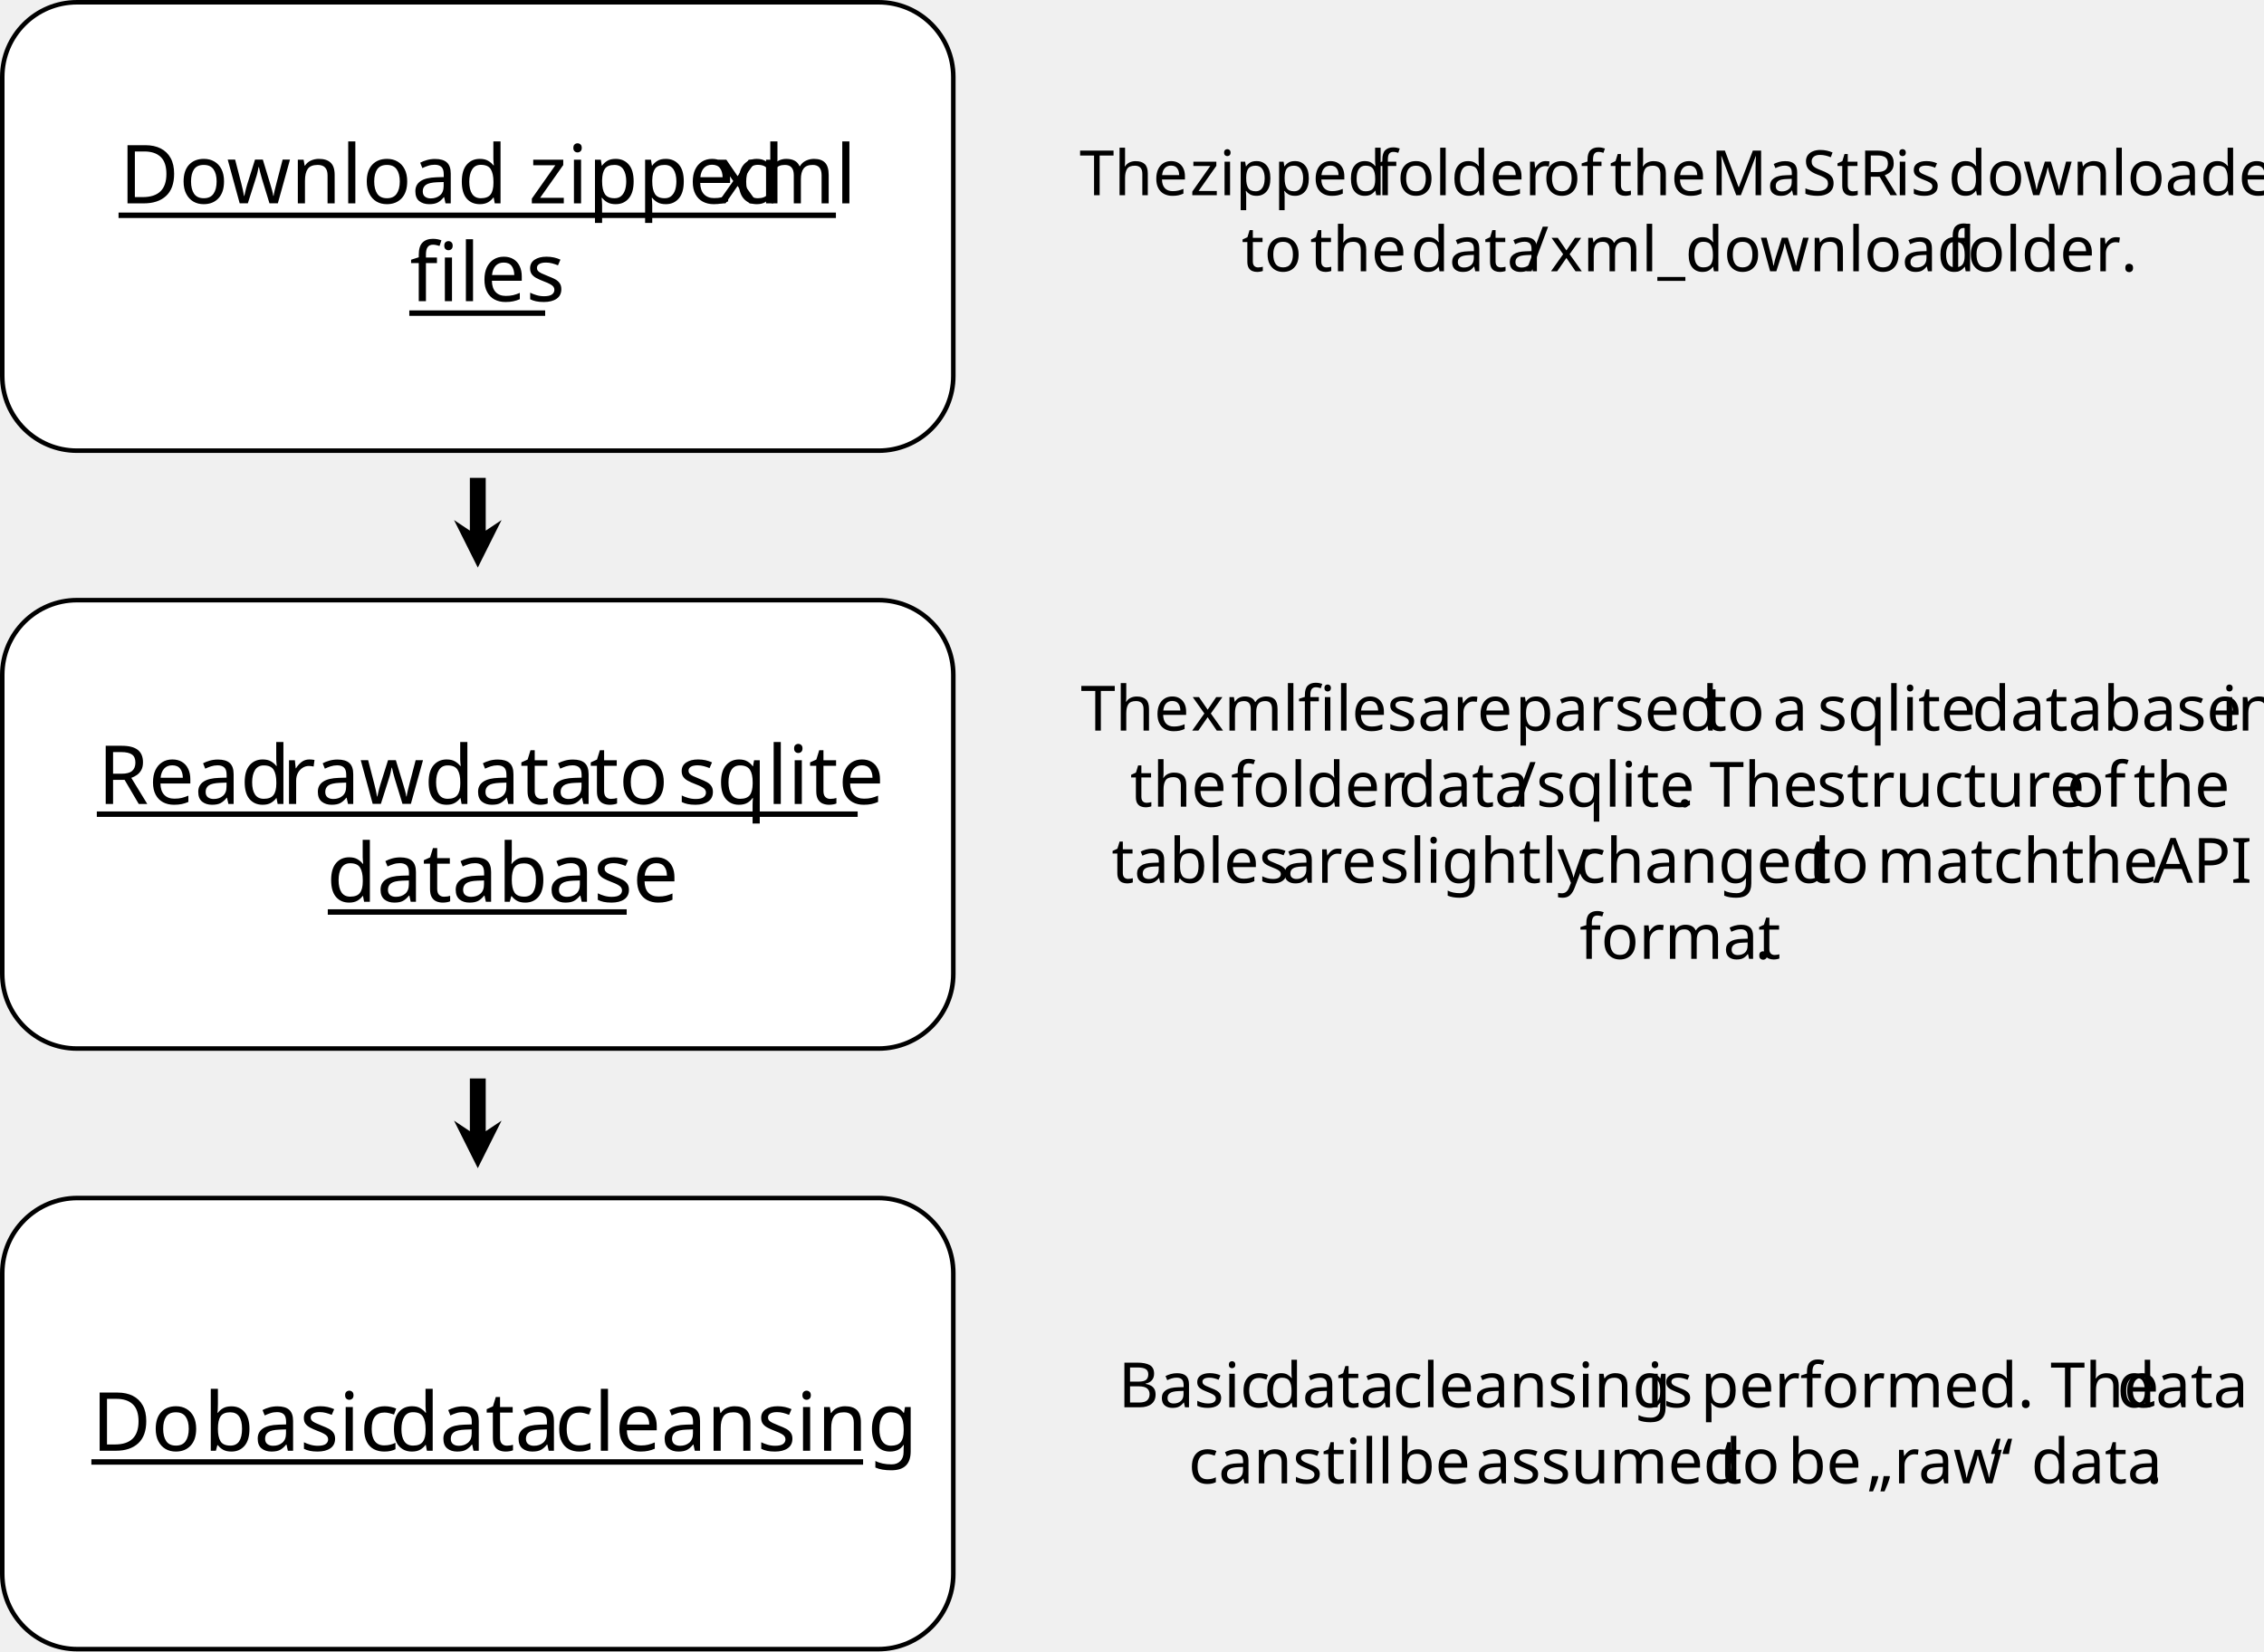
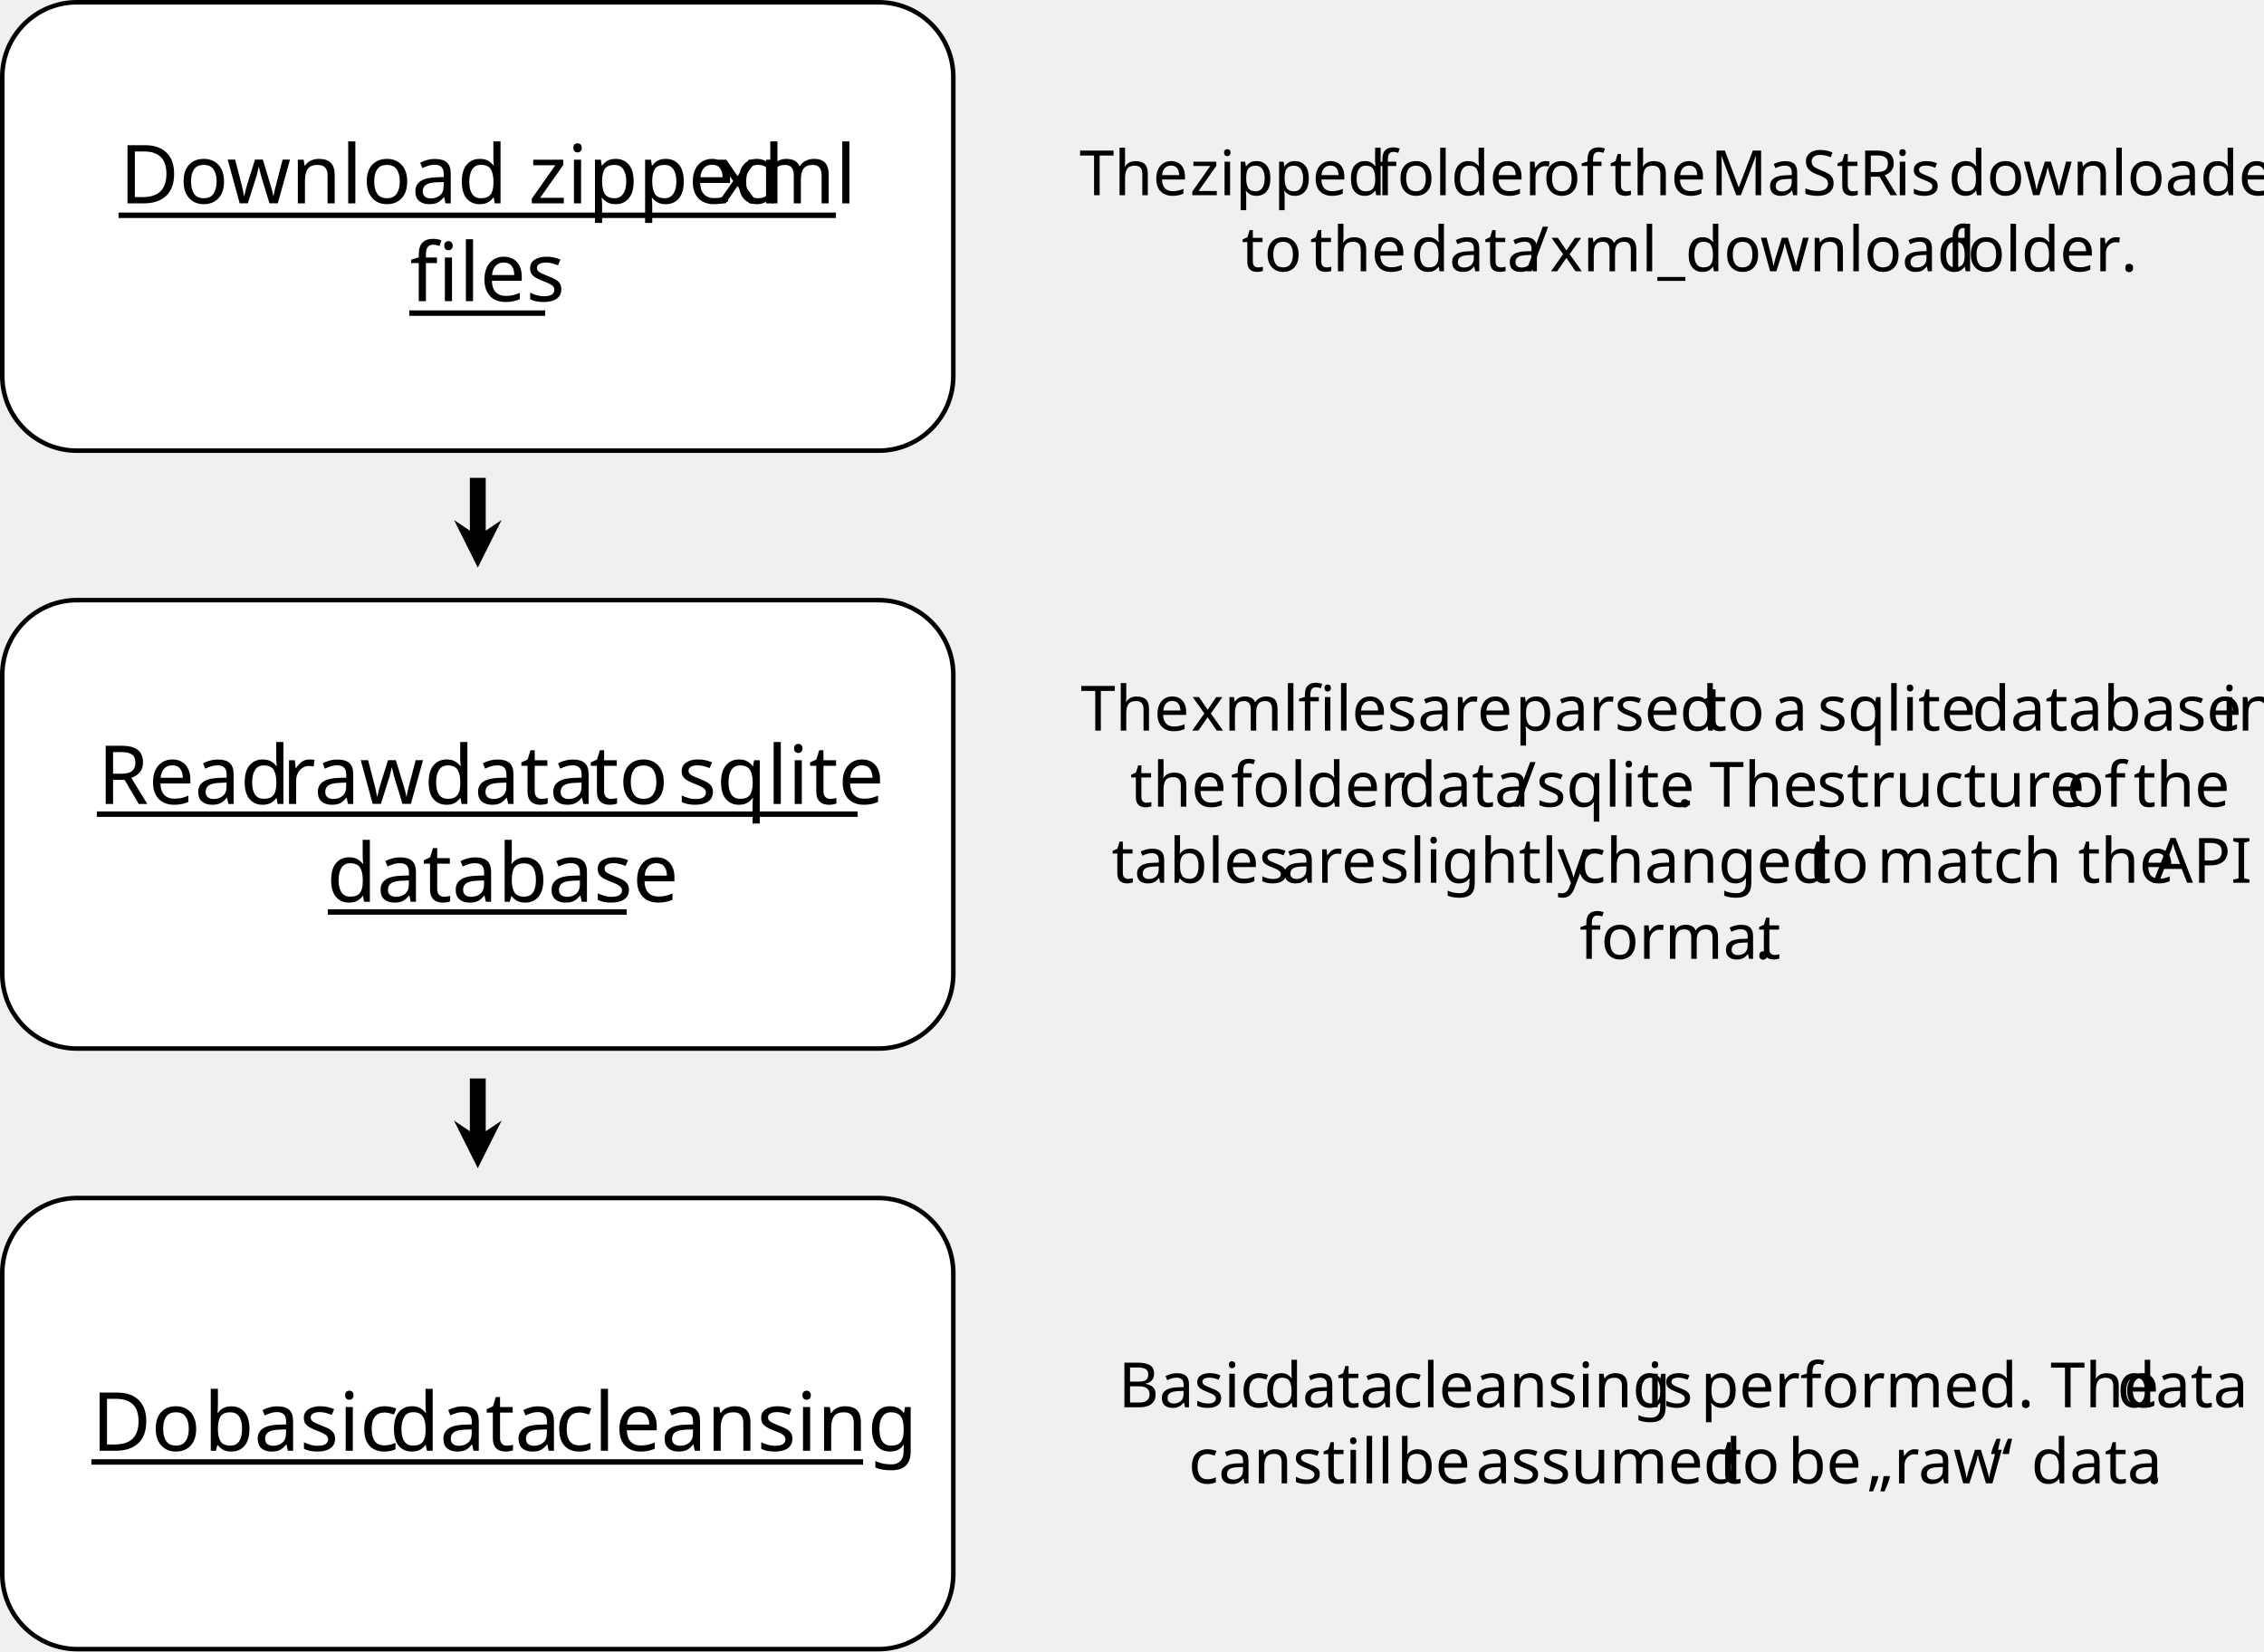
<svg xmlns="http://www.w3.org/2000/svg" width="207.406mm" height="151.269mm" viewBox="0 0 207.406 151.269" version="1.1" id="svg5">
  <defs id="defs2">
    <clipPath id="clip0">
      <rect x="194" y="156" width="915" height="608" id="rect9" />
    </clipPath>
  </defs>
  <g id="layer1" transform="translate(-1.078708,-60.42973)">
    <g clip-path="url(#clip0)" transform="matrix(0.2645833,0,0,0.2645833,-50.29456,19.11063)" id="g176">
      <path d="m 194.951,182.825 c 0,-14.291 11.584,-25.874 25.873,-25.874 h 277.551 c 14.29,0 25.873,11.584 25.873,25.874 v 103.492 c 0,14.291 -11.584,25.874 -25.873,25.874 h -277.551 c -14.29,0 -25.873,-11.584 -25.873,-25.874 z" stroke="#000000" stroke-width="1.568" stroke-miterlimit="8" fill="#ffffff" fill-rule="evenodd" id="path14" />
      <text font-family="Calibri, Calibri_MSFontService, sans-serif" font-weight="400" font-size="28.226px" id="text18" x="235.583" y="226.574" style="stroke-width:0.941">Download zipped<tspan font-size="28.226px" x="442.069" y="226.574" id="tspan16" style="stroke-width:0.885">xml</tspan>
      </text>
      <path d="m 235.215,229.761 h 62.096 62.096 62.096 62.096 v 1.882 h -62.096 -62.096 -62.096 -62.096 z" fill-rule="evenodd" id="path20" style="stroke-width:0.941" />
      <text font-family="Calibri, Calibri_MSFontService, sans-serif" font-weight="400" font-size="28.226px" id="text22" x="336.082" y="260.444" style="stroke-width:0.941">files</text>
      <path d="m 335.886,263.632 h 47.043 v 1.882 h -47.043 z" fill-rule="evenodd" id="path24" style="stroke-width:0.941" />
      <path d="m 194.951,389.812 c 0,-14.291 11.584,-25.874 25.873,-25.874 h 277.551 c 14.29,0 25.873,11.584 25.873,25.874 v 103.493 c 0,14.29 -11.584,25.873 -25.873,25.873 h -277.551 c -14.29,0 -25.873,-11.584 -25.873,-25.873 z" stroke="#000000" stroke-width="1.568" stroke-miterlimit="8" fill="#ffffff" fill-rule="evenodd" id="path26" />
      <text font-family="Calibri, Calibri_MSFontService, sans-serif" font-weight="400" font-size="28.226px" id="text36" x="228.034" y="434.502" style="stroke-width:0.941">Read <tspan font-size="28.226px" x="291.831" y="434.502" id="tspan28" style="stroke-width:0.885">raw</tspan>
        <tspan font-size="28.226px" x="341.038" y="434.502" id="tspan30" style="stroke-width:0.885">data</tspan>
        <tspan font-size="28.226px" x="398.257" y="434.502" id="tspan32" style="stroke-width:0.885">to</tspan>
        <tspan font-size="28.226px" x="428.757" y="434.502" id="tspan34" style="stroke-width:0.885">sqlite</tspan>
      </text>
      <path d="m 227.689,437.094 h 65.86 65.86 65.86 65.86 v 1.882 h -65.86 -65.86 -65.86 -65.86 z" fill-rule="evenodd" id="path38" style="stroke-width:0.941" />
      <text font-family="Calibri, Calibri_MSFontService, sans-serif" font-weight="400" font-size="28.226px" id="text40" x="307.277" y="468.372" style="stroke-width:0.941">database</text>
      <path d="m 307.661,470.964 h 51.747 51.747 v 1.882 h -51.747 -51.747 z" fill-rule="evenodd" id="path42" style="stroke-width:0.941" />
      <path d="m 362.344,321.6 v 20.098 h -5.489 v -20.098 z m -2.744,20.098 8.232,-5.488 -8.232,16.465 -8.232,-16.465 z" id="path44" style="stroke-width:0.941" />
      <path d="m 194.951,596.956 c 0,-14.376 11.654,-26.031 26.031,-26.031 H 498.218 c 14.376,0 26.031,11.654 26.031,26.031 v 104.12 c 0,14.376 -11.654,26.031 -26.031,26.031 H 220.981 c -14.376,0 -26.031,-11.654 -26.031,-26.031 z" stroke="#000000" stroke-width="1.568" stroke-miterlimit="8" fill="#ffffff" fill-rule="evenodd" id="path46" />
      <text font-family="Calibri, Calibri_MSFontService, sans-serif" font-weight="400" font-size="28.226px" id="text54" x="225.932" y="658.424" style="stroke-width:0.941">Do <tspan font-size="28.226px" x="264.742" y="658.424" id="tspan48" style="stroke-width:0.885">basic</tspan>
        <tspan font-size="28.226px" x="329.033" y="658.424" id="tspan50" style="stroke-width:0.885">data</tspan>
        <tspan font-size="28.226px" x="386.253" y="658.424" id="tspan52" style="stroke-width:0.885">cleansing</tspan>
      </text>
      <path d="m 225.807,661.362 h 66.8 66.8 66.8 66.8 v 1.882 H 426.208 359.408 292.607 225.807 Z" fill-rule="evenodd" id="path56" style="stroke-width:0.941" />
      <path d="m 362.344,529.528 v 20.098 h -5.489 v -20.098 z m -2.744,20.098 8.232,-5.488 -8.232,16.465 -8.232,-16.465 z" id="path58" style="stroke-width:0.941" />
      <text font-family="Calibri, Calibri_MSFontService, sans-serif" font-weight="400" font-size="21.64px" id="text174" x="567.928" y="223.751" style="stroke-width:0.941">The <tspan font-size="21.64px" x="606.15" y="223.751" id="tspan60" style="stroke-width:0.885">zipped</tspan>
        <tspan font-size="21.64px" x="670.441" y="223.751" id="tspan62" style="stroke-width:0.885">folder</tspan>
        <tspan font-size="21.64px" x="728.39" y="223.751" id="tspan64" style="stroke-width:0.885">of</tspan>
        <tspan font-size="21.64px" x="751.519" y="223.751" id="tspan66" style="stroke-width:0.885">the</tspan>
        <tspan font-size="21.64px" x="786.409" y="223.751" id="tspan68" style="stroke-width:0.885">MaStR</tspan>
        <tspan font-size="21.64px" x="850.112" y="223.751" id="tspan70" style="stroke-width:0.885">is</tspan>
        <tspan font-size="21.64px" x="868.734" y="223.751" id="tspan72" style="stroke-width:0.885">downloaded</tspan>
        <tspan font-size="21.64px" x="624.065" y="250.095" id="tspan74" style="stroke-width:0.885">to</tspan>
        <tspan font-size="21.64px" x="647.767" y="250.095" id="tspan76" style="stroke-width:0.885">the</tspan>
        <tspan font-size="21.64px" x="682.657" y="250.095" id="tspan78" style="stroke-width:0.885">data</tspan>
        <tspan font-size="21.64px" x="722.368" y="250.095" id="tspan80" style="stroke-width:0.885">/</tspan>
        <tspan font-size="21.64px" x="730.797" y="250.095" id="tspan82" style="stroke-width:0.885">xml_download</tspan>
        <tspan font-size="21.64px" x="867.918" y="250.095" id="tspan84" style="stroke-width:0.885">folder</tspan>.<tspan font-size="21.64px" x="568.347" y="409.099" id="tspan86" style="stroke-width:0.885">The</tspan>
        <tspan font-size="21.64px" x="606.569" y="409.099" id="tspan88" style="stroke-width:0.885">xml</tspan>
        <tspan font-size="21.64px" x="643.615" y="409.099" id="tspan90" style="stroke-width:0.885">files</tspan>
        <tspan font-size="21.64px" x="684.973" y="409.099" id="tspan92" style="stroke-width:0.885">are</tspan>
        <tspan font-size="21.64px" x="718.789" y="409.099" id="tspan94" style="stroke-width:0.885">parsed</tspan>
        <tspan font-size="21.64px" x="784.273" y="409.099" id="tspan96" style="stroke-width:0.885">to</tspan>
        <tspan font-size="21.64px" x="807.974" y="409.099" id="tspan98" style="stroke-width:0.885">a</tspan>
        <tspan font-size="21.64px" x="823.459" y="409.099" id="tspan100" style="stroke-width:0.885">sqlite</tspan>
        <tspan font-size="21.64px" x="876.93" y="409.099" id="tspan102" style="stroke-width:0.885">database</tspan>
        <tspan font-size="21.64px" x="963.293" y="409.099" id="tspan104" style="stroke-width:0.885">in</tspan>
        <tspan font-size="21.64px" x="585.471" y="435.443" id="tspan106" style="stroke-width:0.885">the</tspan>
        <tspan font-size="21.64px" x="620.361" y="435.443" id="tspan108" style="stroke-width:0.885">folder</tspan>
        <tspan font-size="21.64px" x="678.309" y="435.443" id="tspan110" style="stroke-width:0.885">data</tspan>
        <tspan font-size="21.64px" x="718.021" y="435.443" id="tspan112" style="stroke-width:0.885">/</tspan>sqlite<tspan font-size="21.64px" x="774.605" y="435.443" id="tspan114" style="stroke-width:0.885">. The</tspan>
        <tspan font-size="21.64px" x="823.215" y="435.443" id="tspan116" style="stroke-width:0.885">structure</tspan>
        <tspan font-size="21.64px" x="909.712" y="435.443" id="tspan118" style="stroke-width:0.885">of</tspan>
        <tspan font-size="21.64px" x="932.841" y="435.443" id="tspan120" style="stroke-width:0.885">the</tspan>
        <tspan font-size="21.64px" x="579.049" y="461.786" id="tspan122" style="stroke-width:0.885">tables</tspan>
        <tspan font-size="21.64px" x="637.978" y="461.786" id="tspan124" style="stroke-width:0.885">are</tspan>
        <tspan font-size="21.64px" x="671.794" y="461.786" id="tspan126" style="stroke-width:0.885">slightly</tspan>
        <tspan font-size="21.64px" x="739.801" y="461.786" id="tspan128" style="stroke-width:0.885">changed</tspan>
        <tspan font-size="21.64px" x="820.378" y="461.786" id="tspan130" style="stroke-width:0.885">to</tspan>
-         <tspan font-size="21.64px" x="844.079" y="461.786" id="tspan132" style="stroke-width:0.885">match</tspan>the<tspan font-size="21.64px" x="939.654" y="461.786" id="tspan134" style="stroke-width:0.885">API</tspan>
+         <tspan font-size="21.64px" x="844.079" y="461.786" id="tspan132" style="stroke-width:0.885">match</tspan> the<tspan font-size="21.64px" x="939.654" y="461.786" id="tspan134" style="stroke-width:0.885">API</tspan>
        <tspan font-size="21.64px" x="741.064" y="488.13" id="tspan136" style="stroke-width:0.885">format</tspan>
        <tspan font-size="21.64px" x="801.749" y="488.13" id="tspan138" style="stroke-width:0.885">.</tspan>
        <tspan font-size="21.64px" x="581.39" y="643.371" id="tspan140" style="stroke-width:0.885">Basic</tspan>
        <tspan font-size="21.64px" x="631.764" y="643.371" id="tspan142" style="stroke-width:0.885">data</tspan>
        <tspan font-size="21.64px" x="676.377" y="643.371" id="tspan144" style="stroke-width:0.885">cleansing</tspan>
        <tspan font-size="21.64px" x="764.385" y="643.371" id="tspan146" style="stroke-width:0.885">is</tspan>
        <tspan font-size="21.64px" x="783.006" y="643.371" id="tspan148" style="stroke-width:0.885">performed</tspan>. The <tspan font-size="21.64px" x="927.199" y="643.371" id="tspan150" style="stroke-width:0.885">data</tspan>
        <tspan font-size="21.64px" x="605.664" y="669.715" id="tspan152" style="stroke-width:0.885">can</tspan>
        <tspan font-size="21.64px" x="641.745" y="669.715" id="tspan154" style="stroke-width:0.885">still</tspan>
        <tspan font-size="21.64px" x="677.764" y="669.715" id="tspan156" style="stroke-width:0.885">be</tspan>
        <tspan font-size="21.64px" x="705.205" y="669.715" id="tspan158" style="stroke-width:0.885">assumed</tspan>
        <tspan font-size="21.64px" x="789.491" y="669.715" id="tspan160" style="stroke-width:0.885">to</tspan>
        <tspan font-size="21.64px" x="813.192" y="669.715" id="tspan162" style="stroke-width:0.885">be</tspan>
        <tspan font-size="21.64px" x="840.633" y="669.715" id="tspan164" style="stroke-width:0.885">„</tspan>
        <tspan font-size="21.64px" x="849.846" y="669.715" id="tspan166" style="stroke-width:0.885">raw</tspan>
        <tspan font-size="21.64px" x="883.325" y="669.715" id="tspan168" style="stroke-width:0.885">“</tspan>
        <tspan font-size="21.64px" x="897.437" y="669.715" id="tspan170" style="stroke-width:0.885">data</tspan>
        <tspan font-size="21.64px" x="937.149" y="669.715" id="tspan172" style="stroke-width:0.885">.</tspan>
      </text>
    </g>
  </g>
</svg>
